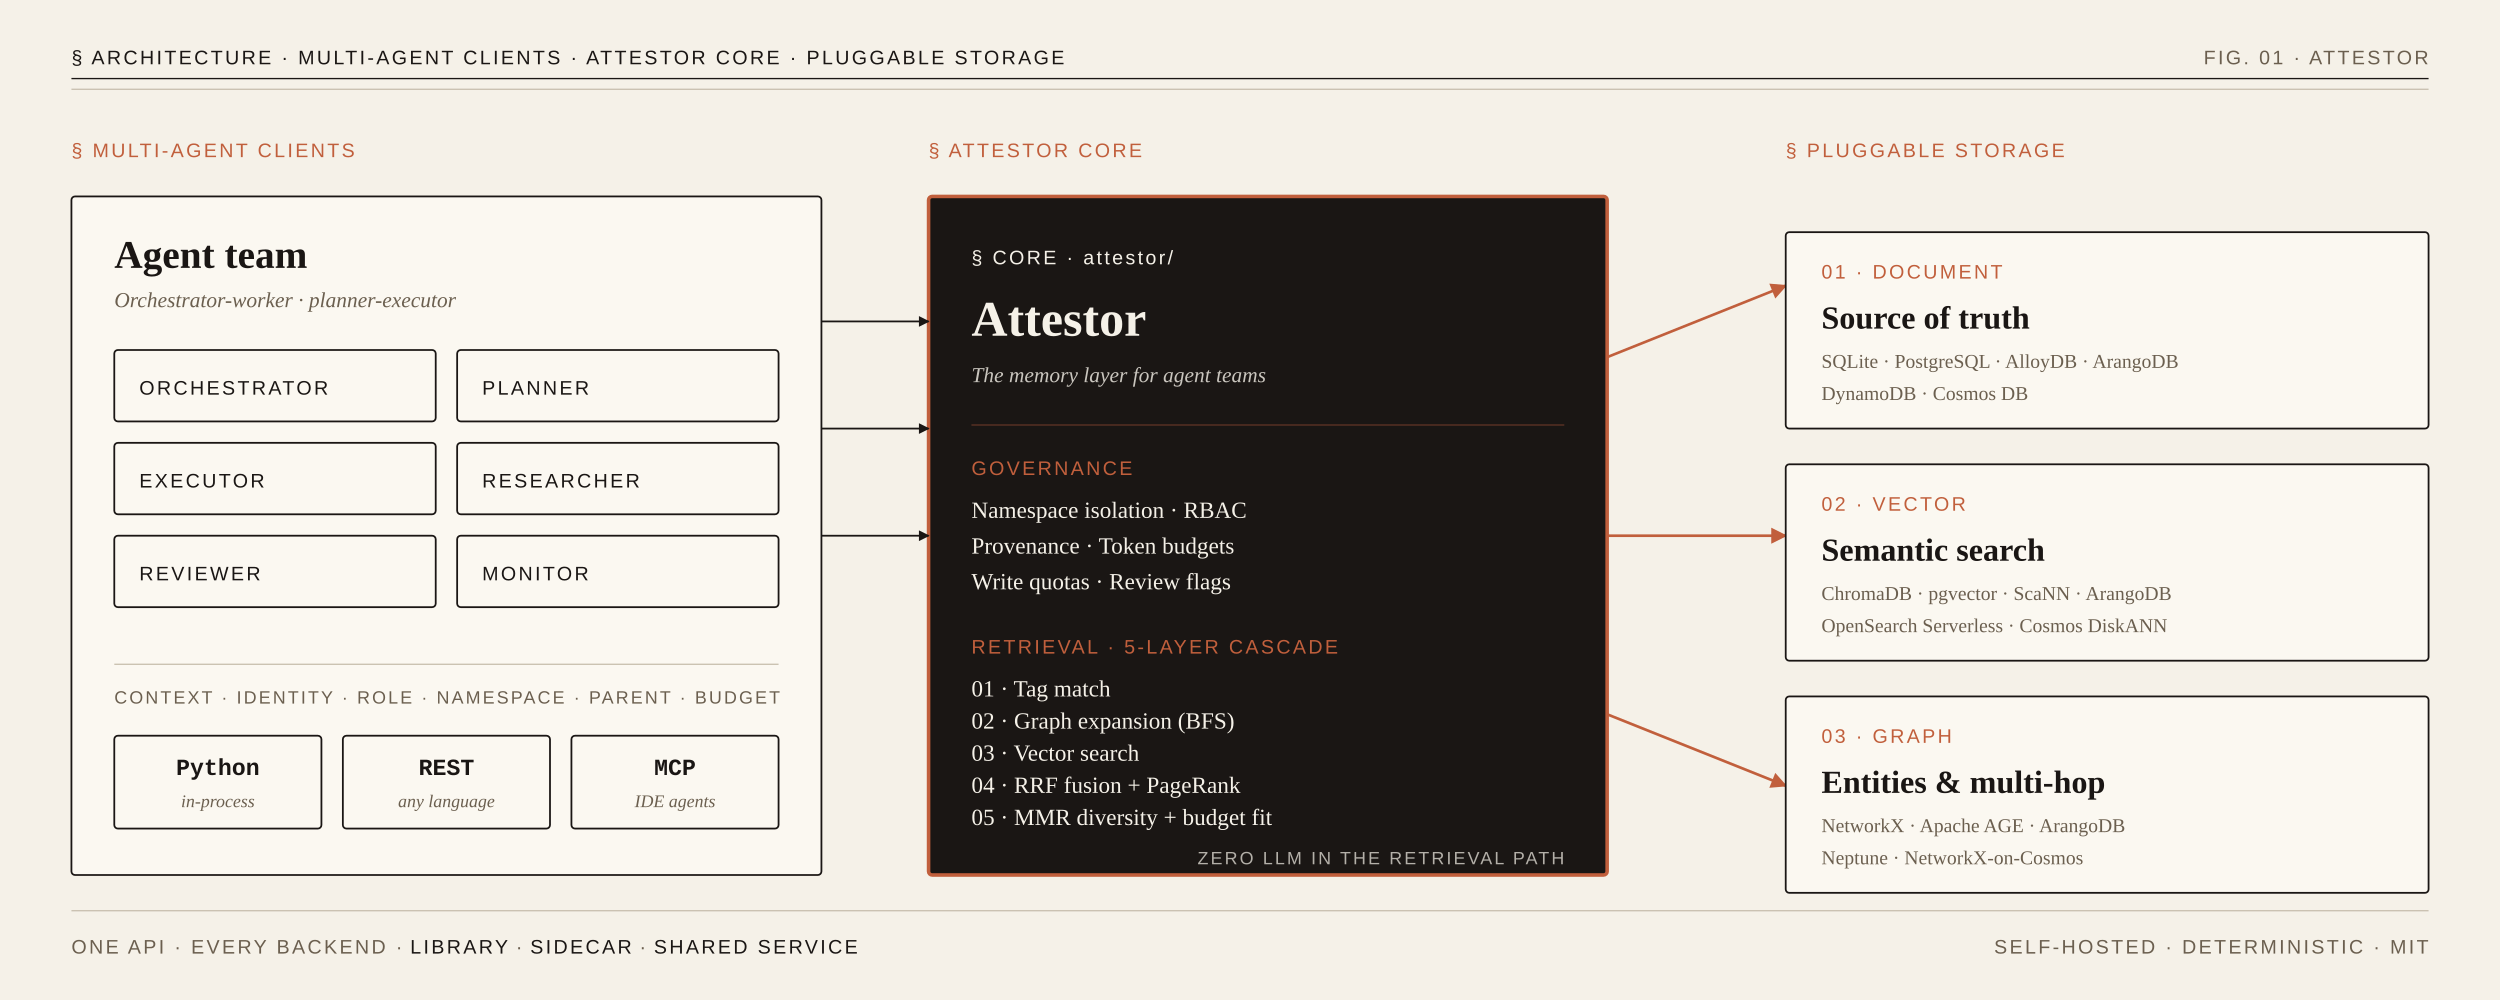
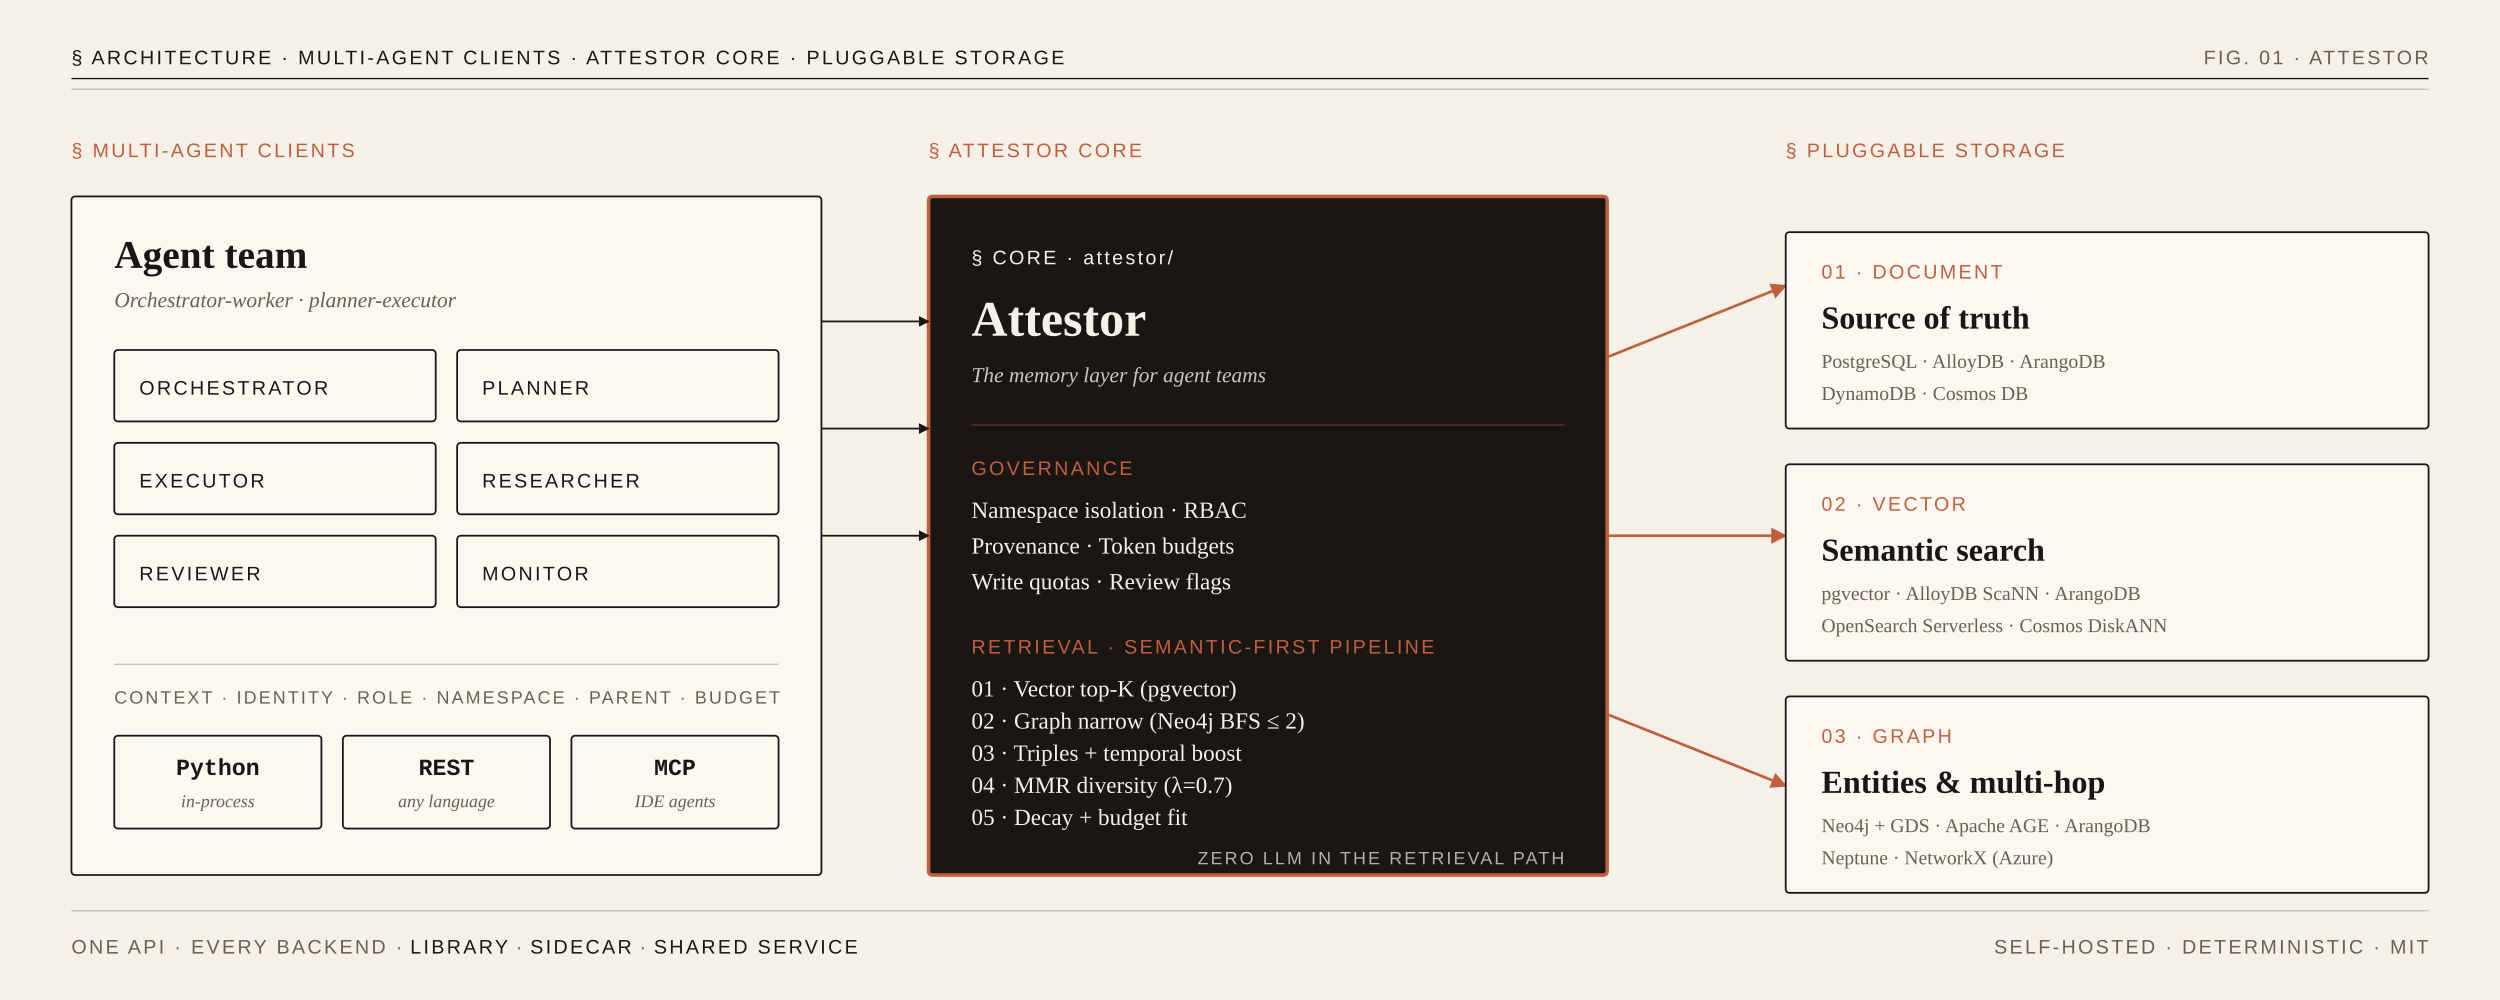
<svg xmlns="http://www.w3.org/2000/svg" viewBox="0 0 1400 560" font-family="Georgia, 'Times New Roman', serif">
  <defs>
    <style>
      .bg { fill: #F5F1E8; }
      .card { fill: #FBF8F1; stroke: #1A1614; stroke-width: 1; }
      .core { fill: #1A1614; stroke: #C15F3C; stroke-width: 2; }
      .ink { fill: #1A1614; }
      .cream { fill: #F5F1E8; }
      .muted { fill: #6B5F4F; }
      .accent { fill: #C15F3C; }
      .rule { stroke: #1A1614; stroke-width: 0.75; }
      .hair { stroke: #C9C0B0; stroke-width: 0.75; }
      .wire { stroke: #1A1614; stroke-width: 1; fill: none; }
      .wire-accent { stroke: #C15F3C; stroke-width: 1.5; fill: none; }
      .mono { font-family: 'Menlo', 'Consolas', 'Courier New', monospace; }
      .sans { font-family: 'Helvetica Neue', 'Arial', sans-serif; letter-spacing: 0.12em; }
    </style>
    <marker id="arrow" viewBox="0 0 10 10" refX="9" refY="5" markerWidth="6" markerHeight="6" orient="auto-start-reverse">
      <path d="M 0 0 L 10 5 L 0 10 z" fill="#1A1614" />
    </marker>
    <marker id="arrow-accent" viewBox="0 0 10 10" refX="9" refY="5" markerWidth="6" markerHeight="6" orient="auto-start-reverse">
      <path d="M 0 0 L 10 5 L 0 10 z" fill="#C15F3C" />
    </marker>
  </defs>
  <rect class="bg" width="1400" height="560" />
  <line class="rule" x1="40" y1="44" x2="1360" y2="44" />
  <line class="hair" x1="40" y1="50" x2="1360" y2="50" />
  <text class="ink sans" x="40" y="36" font-size="11">§ ARCHITECTURE · MULTI-AGENT CLIENTS · ATTESTOR CORE · PLUGGABLE STORAGE</text>
  <text class="muted sans" x="1360" y="36" font-size="11" text-anchor="end">FIG. 01 · ATTESTOR</text>
  <text class="accent sans" x="40" y="88" font-size="11">§ MULTI-AGENT CLIENTS</text>
  <text class="accent sans" x="520" y="88" font-size="11">§ ATTESTOR CORE</text>
  <text class="accent sans" x="1000" y="88" font-size="11">§ PLUGGABLE STORAGE</text>
  <g transform="translate(40,110)">
    <rect class="card" width="420" height="380" rx="2" />
    <text class="ink" x="24" y="40" font-size="22" font-weight="700">Agent team</text>
    <text class="muted" x="24" y="62" font-size="12" font-style="italic">Orchestrator-worker · planner-executor</text>
    <g transform="translate(24,86)">
      <rect class="card" x="0" y="0" width="180" height="40" rx="2" />
      <text class="ink sans" x="14" y="25" font-size="11">ORCHESTRATOR</text>
      <rect class="card" x="192" y="0" width="180" height="40" rx="2" />
      <text class="ink sans" x="206" y="25" font-size="11">PLANNER</text>
      <rect class="card" x="0" y="52" width="180" height="40" rx="2" />
      <text class="ink sans" x="14" y="77" font-size="11">EXECUTOR</text>
      <rect class="card" x="192" y="52" width="180" height="40" rx="2" />
      <text class="ink sans" x="206" y="77" font-size="11">RESEARCHER</text>
      <rect class="card" x="0" y="104" width="180" height="40" rx="2" />
      <text class="ink sans" x="14" y="129" font-size="11">REVIEWER</text>
      <rect class="card" x="192" y="104" width="180" height="40" rx="2" />
      <text class="ink sans" x="206" y="129" font-size="11">MONITOR</text>
    </g>
    <line class="hair" x1="24" y1="262" x2="396" y2="262" />
    <text class="muted sans" x="24" y="284" font-size="10">CONTEXT · IDENTITY · ROLE · NAMESPACE · PARENT · BUDGET</text>
    <g transform="translate(24,302)">
      <rect class="card" x="0" y="0" width="116" height="52" rx="2" />
      <text class="ink mono" x="58" y="22" font-size="13" text-anchor="middle" font-weight="700">Python</text>
      <text class="muted" x="58" y="40" font-size="10" text-anchor="middle" font-style="italic">in-process</text>
      <rect class="card" x="128" y="0" width="116" height="52" rx="2" />
      <text class="ink mono" x="186" y="22" font-size="13" text-anchor="middle" font-weight="700">REST</text>
      <text class="muted" x="186" y="40" font-size="10" text-anchor="middle" font-style="italic">any language</text>
      <rect class="card" x="256" y="0" width="116" height="52" rx="2" />
      <text class="ink mono" x="314" y="22" font-size="13" text-anchor="middle" font-weight="700">MCP</text>
      <text class="muted" x="314" y="40" font-size="10" text-anchor="middle" font-style="italic">IDE agents</text>
    </g>
  </g>
  <g transform="translate(520,110)">
    <rect class="core" width="380" height="380" rx="2" />
    <text class="cream sans" x="24" y="38" font-size="11">§ CORE · attestor/</text>
    <text class="cream" x="24" y="78" font-size="28" font-weight="700">Attestor</text>
    <text class="cream" x="24" y="104" font-size="12" font-style="italic" opacity="0.8">The memory layer for agent teams</text>
    <line x1="24" y1="128" x2="356" y2="128" stroke="#C15F3C" stroke-width="0.5" opacity="0.6" />
    <text class="accent sans" x="24" y="156" font-size="11">GOVERNANCE</text>
    <text class="cream" x="24" y="180" font-size="13">Namespace isolation · RBAC</text>
    <text class="cream" x="24" y="200" font-size="13">Provenance · Token budgets</text>
    <text class="cream" x="24" y="220" font-size="13">Write quotas · Review flags</text>
-     <text class="accent sans" x="24" y="256" font-size="11">RETRIEVAL · 5-LAYER CASCADE</text>
-     <text class="cream" x="24" y="280" font-size="13">01 · Tag match</text>
-     <text class="cream" x="24" y="298" font-size="13">02 · Graph expansion (BFS)</text>
-     <text class="cream" x="24" y="316" font-size="13">03 · Vector search</text>
-     <text class="cream" x="24" y="334" font-size="13">04 · RRF fusion + PageRank</text>
-     <text class="cream" x="24" y="352" font-size="13">05 · MMR diversity + budget fit</text>
+     <text class="accent sans" x="24" y="256" font-size="11">RETRIEVAL · SEMANTIC-FIRST PIPELINE</text>
+     <text class="cream" x="24" y="280" font-size="13">01 · Vector top-K (pgvector)</text>
+     <text class="cream" x="24" y="298" font-size="13">02 · Graph narrow (Neo4j BFS ≤ 2)</text>
+     <text class="cream" x="24" y="316" font-size="13">03 · Triples + temporal boost</text>
+     <text class="cream" x="24" y="334" font-size="13">04 · MMR diversity (λ=0.7)</text>
+     <text class="cream" x="24" y="352" font-size="13">05 · Decay + budget fit</text>
    <text class="cream sans" x="356" y="374" font-size="10" text-anchor="end" opacity="0.7">ZERO LLM IN THE RETRIEVAL PATH</text>
  </g>
  <g>
    <path class="wire" d="M 460 180 L 520 180" marker-end="url(#arrow)" />
    <path class="wire" d="M 460 240 L 520 240" marker-end="url(#arrow)" />
    <path class="wire" d="M 460 300 L 520 300" marker-end="url(#arrow)" />
  </g>
  <g>
    <path class="wire-accent" d="M 900 200 L 1000 160" marker-end="url(#arrow-accent)" />
    <path class="wire-accent" d="M 900 300 L 1000 300" marker-end="url(#arrow-accent)" />
    <path class="wire-accent" d="M 900 400 L 1000 440" marker-end="url(#arrow-accent)" />
  </g>
  <g transform="translate(1000,110)">
    <rect class="card" x="0" y="20" width="360" height="110" rx="2" />
    <text class="accent sans" x="20" y="46" font-size="11">01 · DOCUMENT</text>
    <text class="ink" x="20" y="74" font-size="18" font-weight="700">Source of truth</text>
-     <text class="muted" x="20" y="96" font-size="11">SQLite · PostgreSQL · AlloyDB · ArangoDB</text>
+     <text class="muted" x="20" y="96" font-size="11">PostgreSQL · AlloyDB · ArangoDB</text>
    <text class="muted" x="20" y="114" font-size="11">DynamoDB · Cosmos DB</text>
    <rect class="card" x="0" y="150" width="360" height="110" rx="2" />
    <text class="accent sans" x="20" y="176" font-size="11">02 · VECTOR</text>
    <text class="ink" x="20" y="204" font-size="18" font-weight="700">Semantic search</text>
-     <text class="muted" x="20" y="226" font-size="11">ChromaDB · pgvector · ScaNN · ArangoDB</text>
+     <text class="muted" x="20" y="226" font-size="11">pgvector · AlloyDB ScaNN · ArangoDB</text>
    <text class="muted" x="20" y="244" font-size="11">OpenSearch Serverless · Cosmos DiskANN</text>
    <rect class="card" x="0" y="280" width="360" height="110" rx="2" />
    <text class="accent sans" x="20" y="306" font-size="11">03 · GRAPH</text>
    <text class="ink" x="20" y="334" font-size="18" font-weight="700">Entities &amp; multi-hop</text>
-     <text class="muted" x="20" y="356" font-size="11">NetworkX · Apache AGE · ArangoDB</text>
-     <text class="muted" x="20" y="374" font-size="11">Neptune · NetworkX-on-Cosmos</text>
+     <text class="muted" x="20" y="356" font-size="11">Neo4j + GDS · Apache AGE · ArangoDB</text>
+     <text class="muted" x="20" y="374" font-size="11">Neptune · NetworkX (Azure)</text>
  </g>
  <line class="hair" x1="40" y1="510" x2="1360" y2="510" />
  <text class="muted sans" x="40" y="534" font-size="11">ONE API · EVERY BACKEND · <tspan class="ink">LIBRARY</tspan> · <tspan class="ink">SIDECAR</tspan> · <tspan class="ink">SHARED SERVICE</tspan>
  </text>
  <text class="muted sans" x="1360" y="534" font-size="11" text-anchor="end">SELF-HOSTED · DETERMINISTIC · MIT</text>
</svg>
